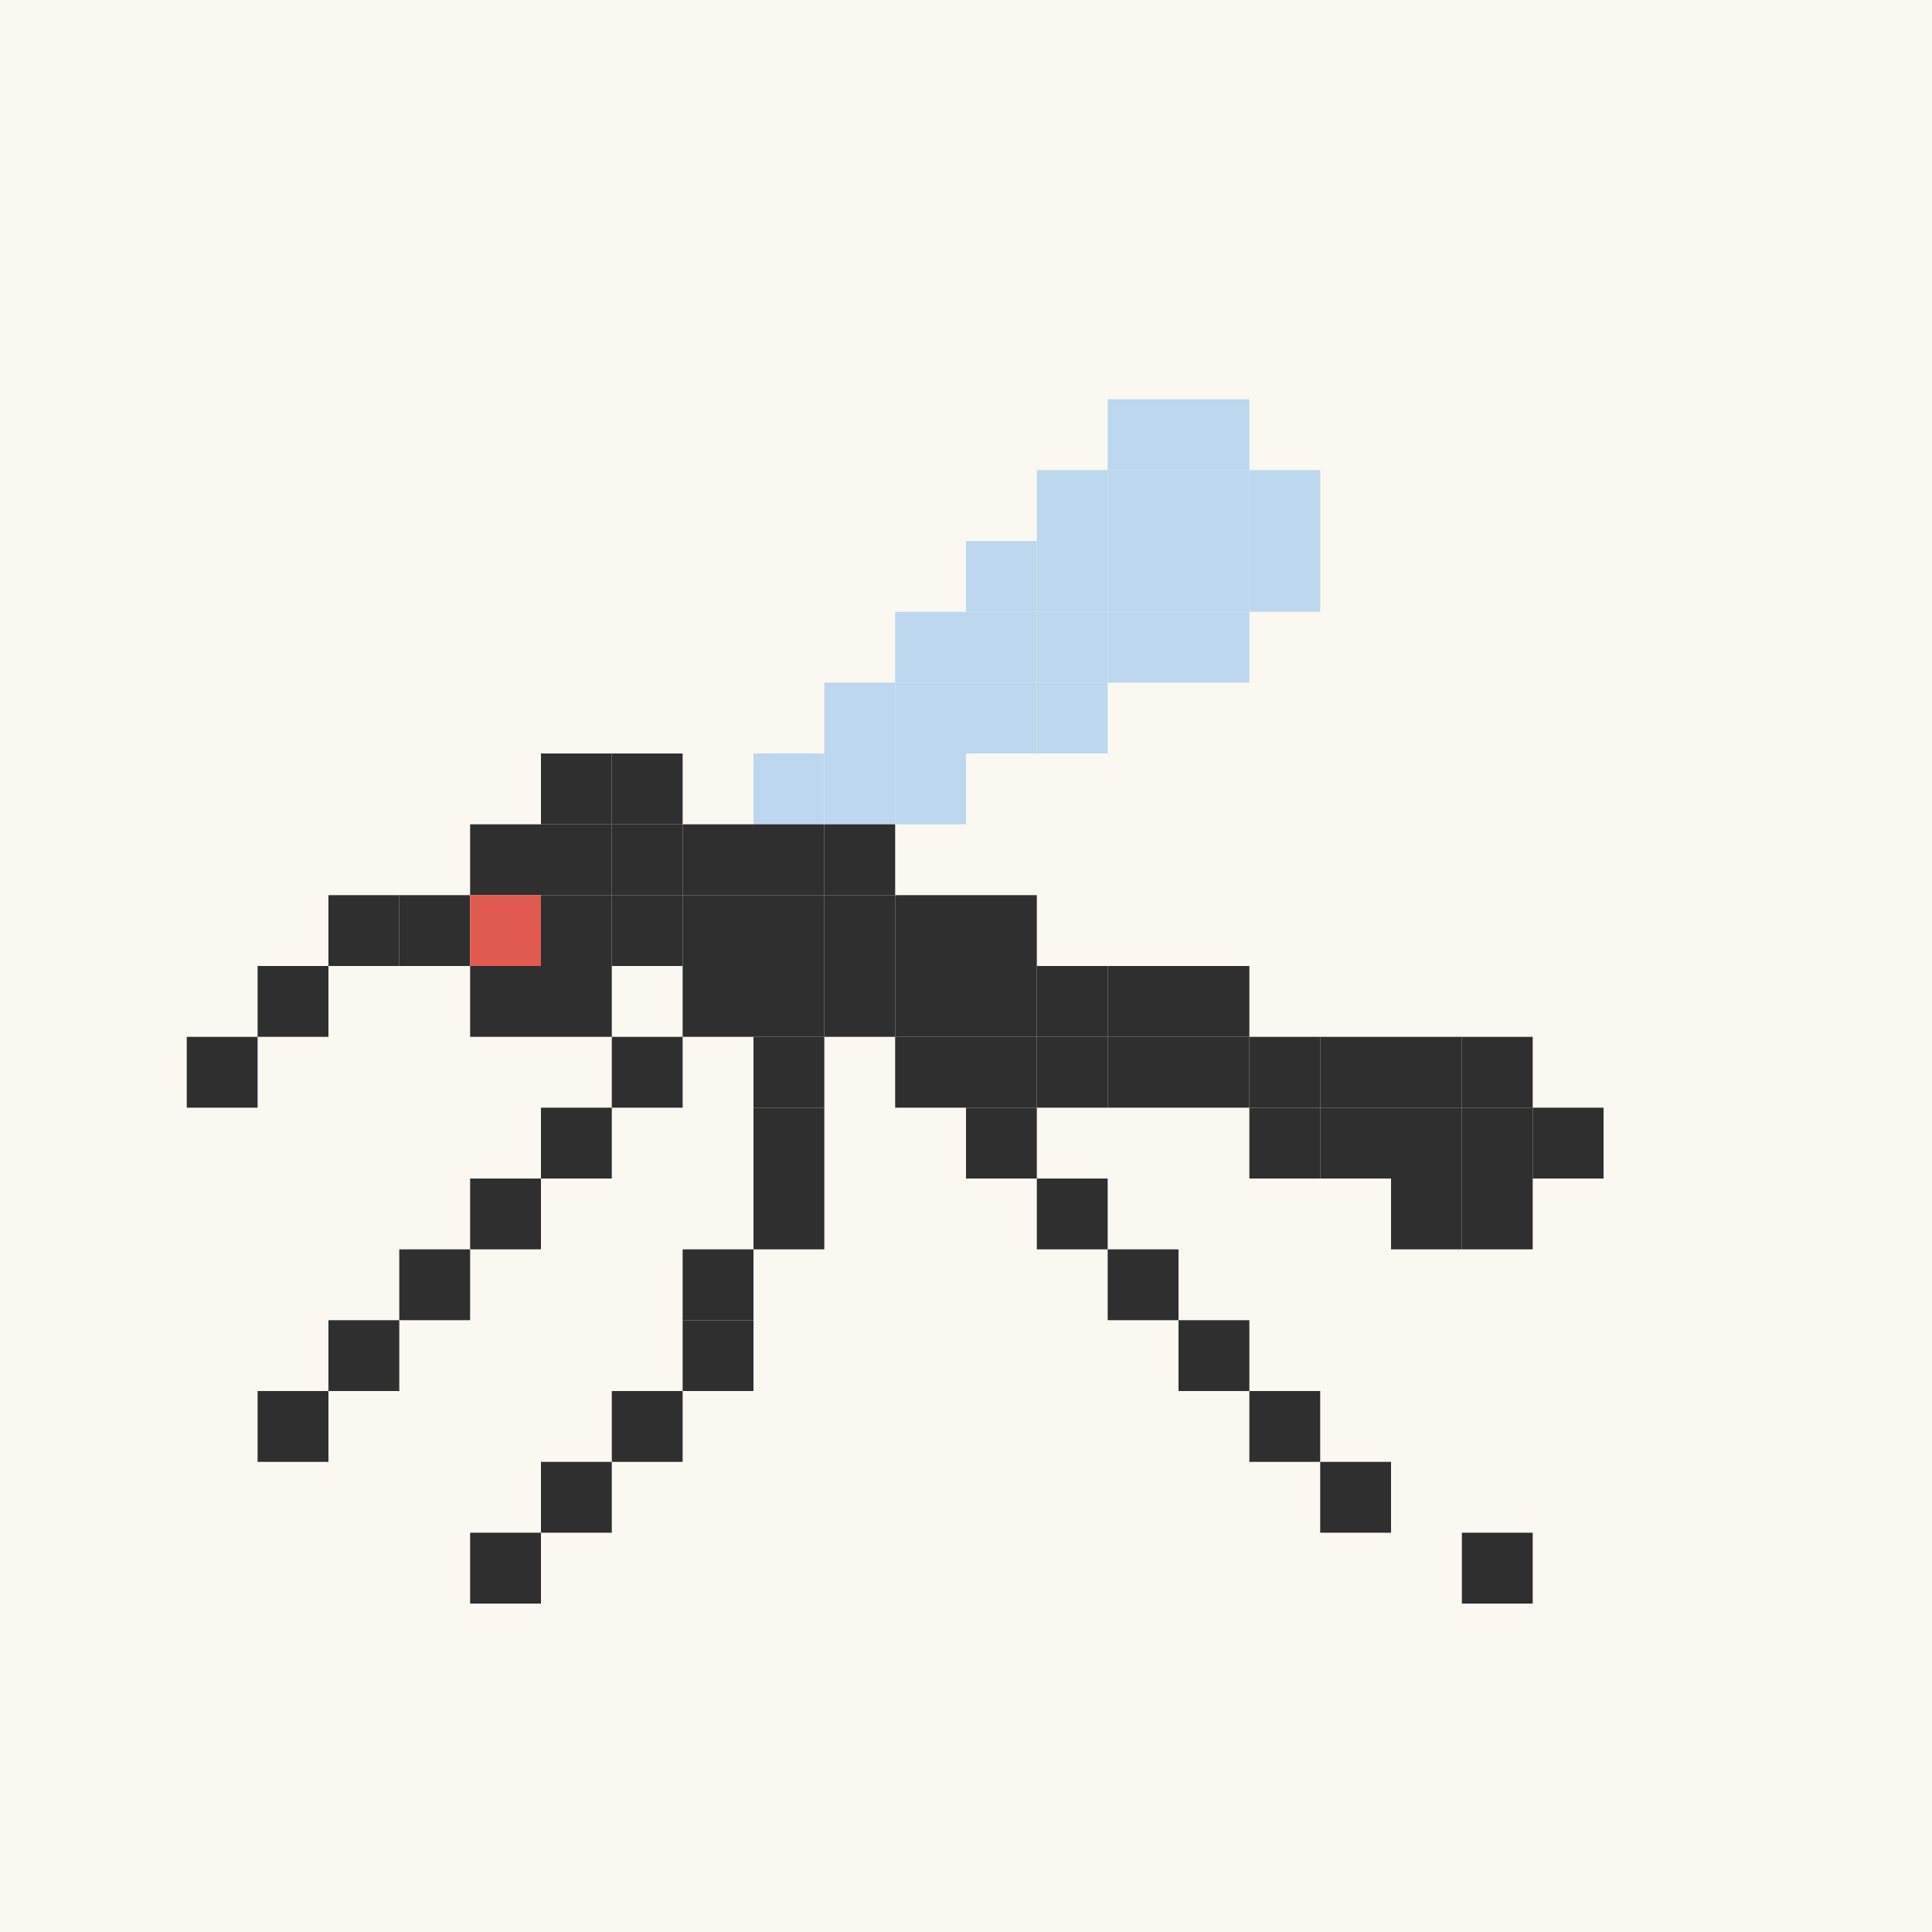
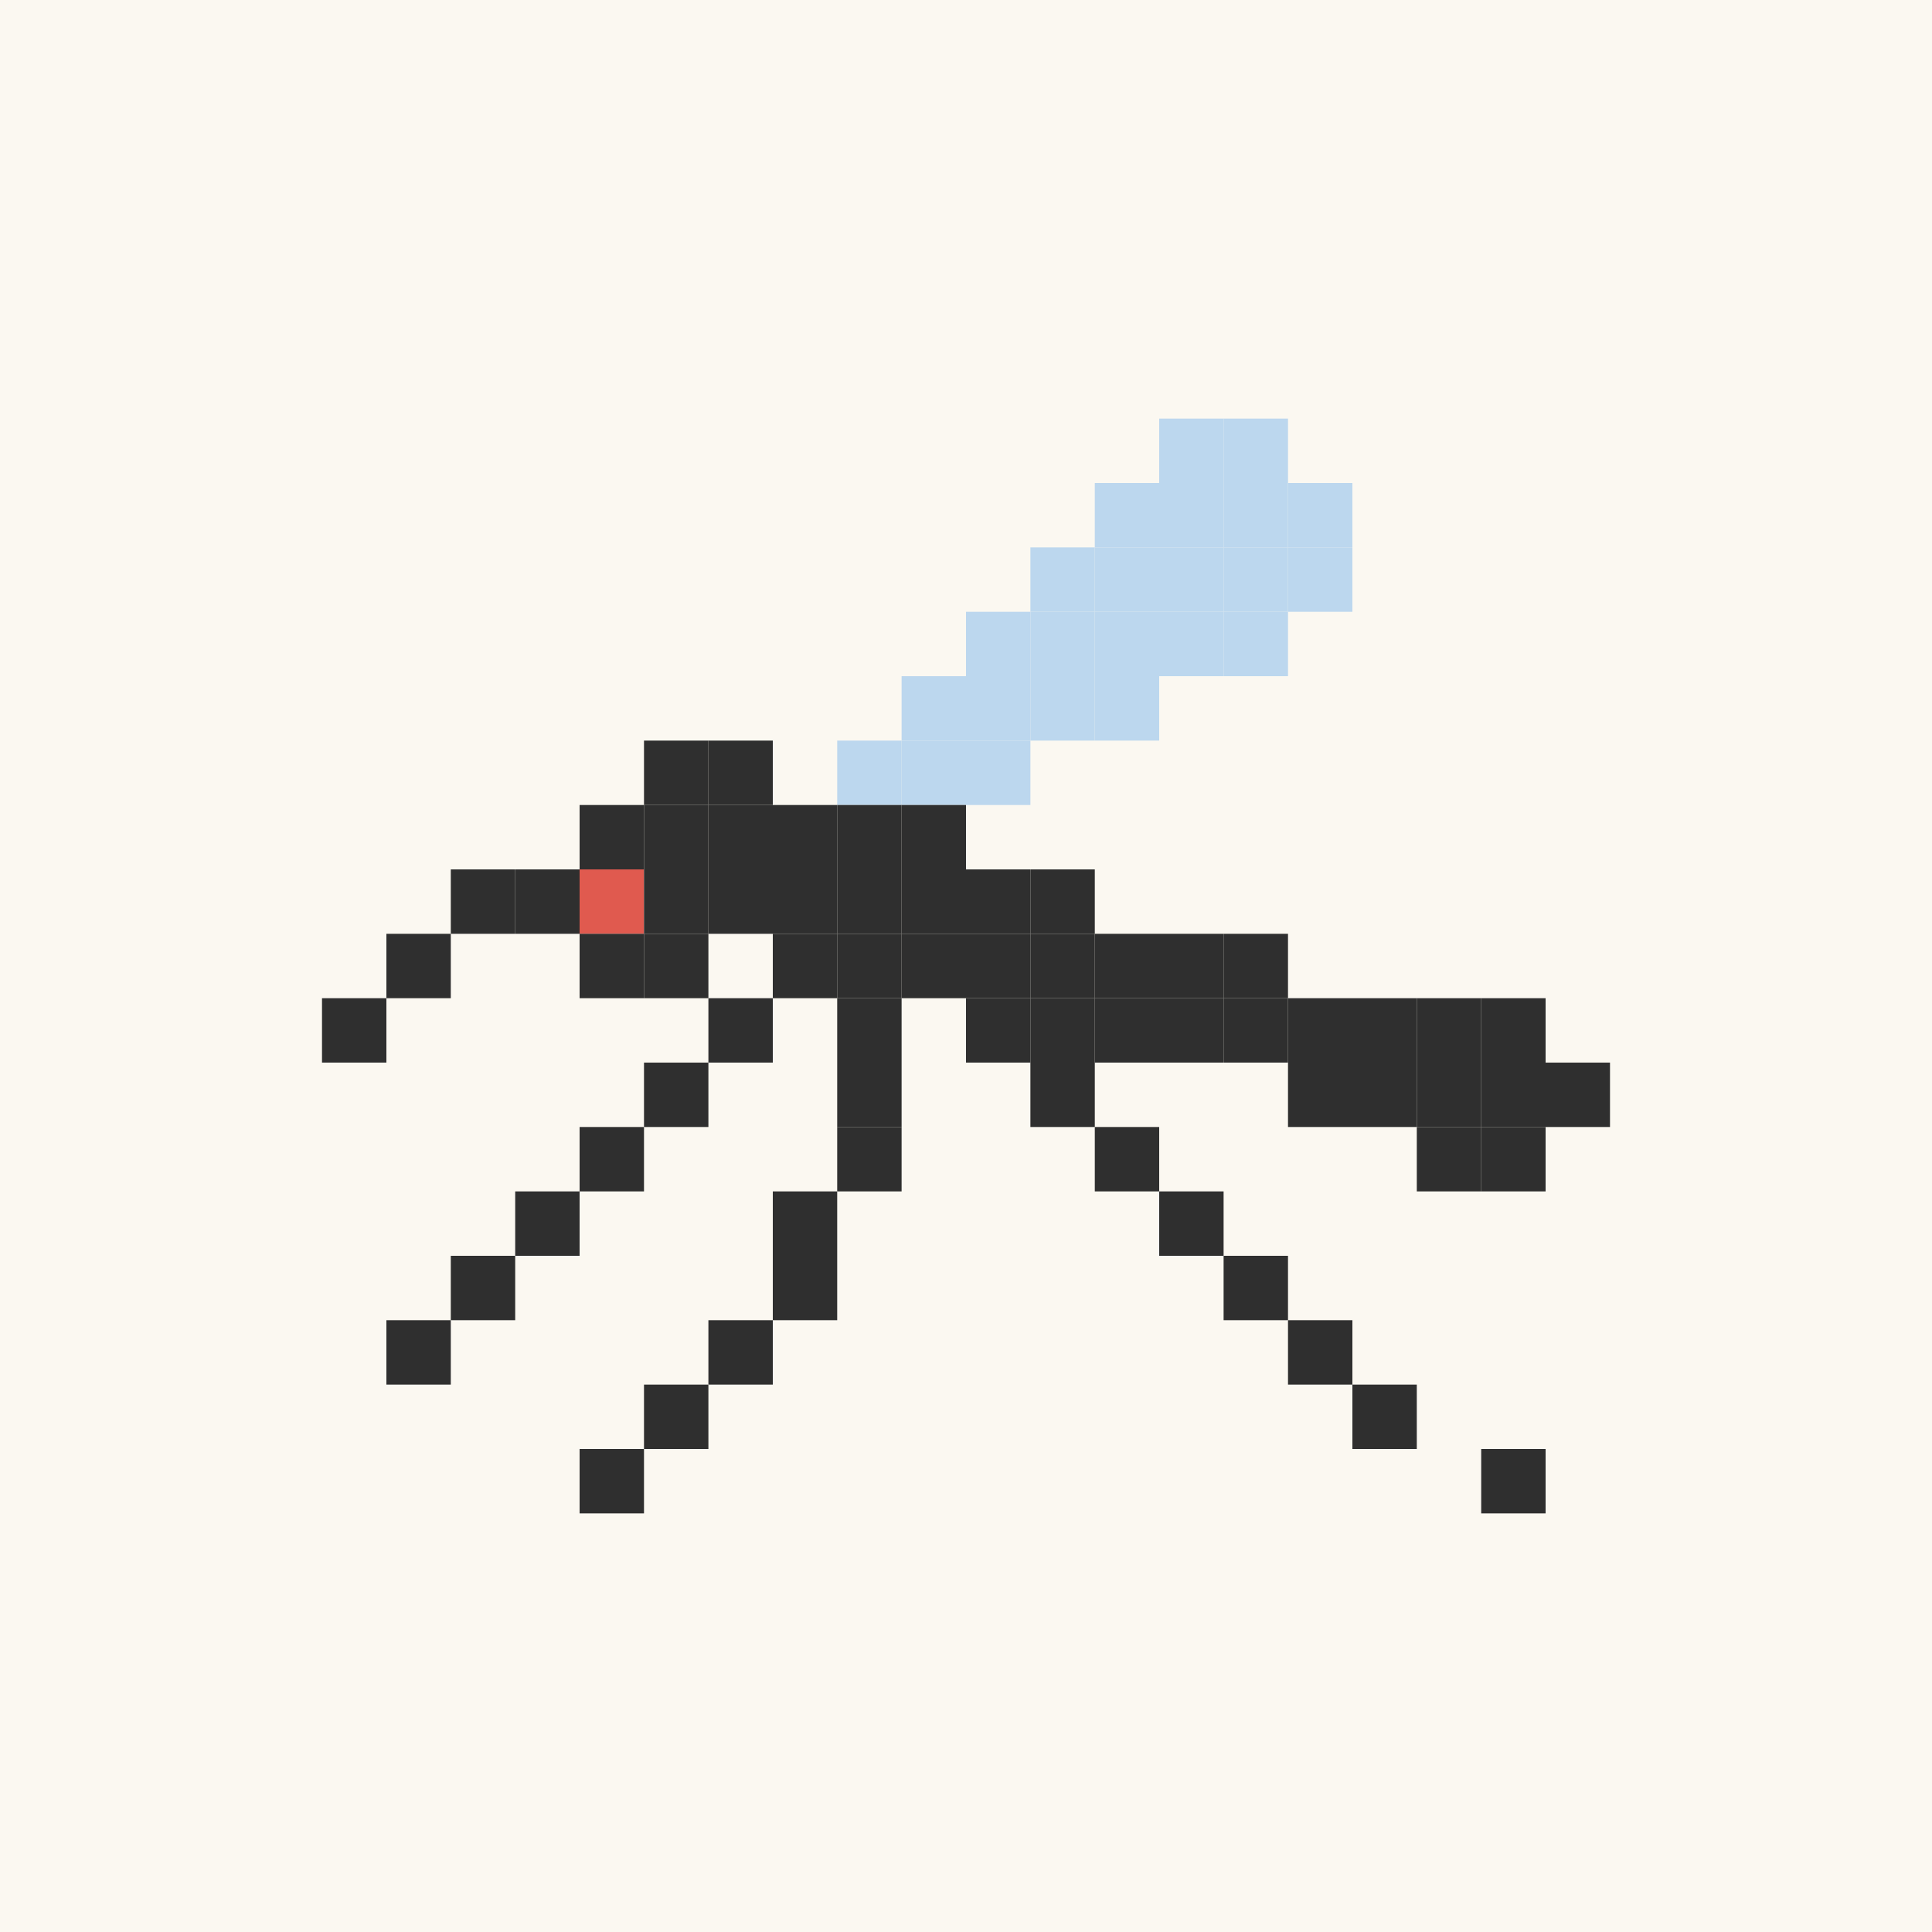
<svg xmlns="http://www.w3.org/2000/svg" viewBox="0 0 600 600" width="600" height="600" role="img" aria-label="Pixelated mosquito">
  <rect width="600" height="600" fill="#fbf8f1" />
-   <rect x="344" y="124" width="22" height="22" fill="#bcd7ee" />
-   <rect x="366" y="124" width="22" height="22" fill="#bcd7ee" />
-   <rect x="322" y="146" width="22" height="22" fill="#bcd7ee" />
-   <rect x="344" y="146" width="22" height="22" fill="#bcd7ee" />
-   <rect x="366" y="146" width="22" height="22" fill="#bcd7ee" />
-   <rect x="388" y="146" width="22" height="22" fill="#bcd7ee" />
-   <rect x="300" y="168" width="22" height="22" fill="#bcd7ee" />
-   <rect x="322" y="168" width="22" height="22" fill="#bcd7ee" />
-   <rect x="344" y="168" width="22" height="22" fill="#bcd7ee" />
-   <rect x="366" y="168" width="22" height="22" fill="#bcd7ee" />
-   <rect x="388" y="168" width="22" height="22" fill="#bcd7ee" />
-   <rect x="278" y="190" width="22" height="22" fill="#bcd7ee" />
-   <rect x="300" y="190" width="22" height="22" fill="#bcd7ee" />
-   <rect x="322" y="190" width="22" height="22" fill="#bcd7ee" />
-   <rect x="344" y="190" width="22" height="22" fill="#bcd7ee" />
-   <rect x="366" y="190" width="22" height="22" fill="#bcd7ee" />
-   <rect x="256" y="212" width="22" height="22" fill="#bcd7ee" />
-   <rect x="278" y="212" width="22" height="22" fill="#bcd7ee" />
-   <rect x="300" y="212" width="22" height="22" fill="#bcd7ee" />
-   <rect x="322" y="212" width="22" height="22" fill="#bcd7ee" />
-   <rect x="168" y="234" width="22" height="22" fill="#2f2f2f" />
-   <rect x="190" y="234" width="22" height="22" fill="#2f2f2f" />
-   <rect x="234" y="234" width="22" height="22" fill="#bcd7ee" />
-   <rect x="256" y="234" width="22" height="22" fill="#bcd7ee" />
-   <rect x="278" y="234" width="22" height="22" fill="#bcd7ee" />
-   <rect x="146" y="256" width="22" height="22" fill="#2f2f2f" />
-   <rect x="168" y="256" width="22" height="22" fill="#2f2f2f" />
-   <rect x="190" y="256" width="22" height="22" fill="#2f2f2f" />
-   <rect x="212" y="256" width="22" height="22" fill="#2f2f2f" />
-   <rect x="234" y="256" width="22" height="22" fill="#2f2f2f" />
-   <rect x="256" y="256" width="22" height="22" fill="#2f2f2f" />
-   <rect x="102" y="278" width="22" height="22" fill="#2f2f2f" />
-   <rect x="124" y="278" width="22" height="22" fill="#2f2f2f" />
-   <rect x="146" y="278" width="22" height="22" fill="#e05a4f" />
-   <rect x="168" y="278" width="22" height="22" fill="#2f2f2f" />
-   <rect x="190" y="278" width="22" height="22" fill="#2f2f2f" />
-   <rect x="212" y="278" width="22" height="22" fill="#2f2f2f" />
-   <rect x="234" y="278" width="22" height="22" fill="#2f2f2f" />
-   <rect x="256" y="278" width="22" height="22" fill="#2f2f2f" />
-   <rect x="278" y="278" width="22" height="22" fill="#2f2f2f" />
-   <rect x="300" y="278" width="22" height="22" fill="#2f2f2f" />
-   <rect x="80" y="300" width="22" height="22" fill="#2f2f2f" />
-   <rect x="146" y="300" width="22" height="22" fill="#2f2f2f" />
-   <rect x="168" y="300" width="22" height="22" fill="#2f2f2f" />
-   <rect x="212" y="300" width="22" height="22" fill="#2f2f2f" />
-   <rect x="234" y="300" width="22" height="22" fill="#2f2f2f" />
-   <rect x="256" y="300" width="22" height="22" fill="#2f2f2f" />
-   <rect x="278" y="300" width="22" height="22" fill="#2f2f2f" />
-   <rect x="300" y="300" width="22" height="22" fill="#2f2f2f" />
-   <rect x="322" y="300" width="22" height="22" fill="#2f2f2f" />
-   <rect x="344" y="300" width="22" height="22" fill="#2f2f2f" />
-   <rect x="366" y="300" width="22" height="22" fill="#2f2f2f" />
-   <rect x="58" y="322" width="22" height="22" fill="#2f2f2f" />
-   <rect x="190" y="322" width="22" height="22" fill="#2f2f2f" />
-   <rect x="234" y="322" width="22" height="22" fill="#2f2f2f" />
-   <rect x="278" y="322" width="22" height="22" fill="#2f2f2f" />
-   <rect x="300" y="322" width="22" height="22" fill="#2f2f2f" />
-   <rect x="322" y="322" width="22" height="22" fill="#2f2f2f" />
-   <rect x="344" y="322" width="22" height="22" fill="#2f2f2f" />
-   <rect x="366" y="322" width="22" height="22" fill="#2f2f2f" />
-   <rect x="388" y="322" width="22" height="22" fill="#2f2f2f" />
-   <rect x="410" y="322" width="22" height="22" fill="#2f2f2f" />
-   <rect x="432" y="322" width="22" height="22" fill="#2f2f2f" />
-   <rect x="454" y="322" width="22" height="22" fill="#2f2f2f" />
-   <rect x="168" y="344" width="22" height="22" fill="#2f2f2f" />
-   <rect x="234" y="344" width="22" height="22" fill="#2f2f2f" />
-   <rect x="300" y="344" width="22" height="22" fill="#2f2f2f" />
-   <rect x="388" y="344" width="22" height="22" fill="#2f2f2f" />
-   <rect x="410" y="344" width="22" height="22" fill="#2f2f2f" />
-   <rect x="432" y="344" width="22" height="22" fill="#2f2f2f" />
-   <rect x="454" y="344" width="22" height="22" fill="#2f2f2f" />
-   <rect x="476" y="344" width="22" height="22" fill="#2f2f2f" />
-   <rect x="146" y="366" width="22" height="22" fill="#2f2f2f" />
-   <rect x="234" y="366" width="22" height="22" fill="#2f2f2f" />
-   <rect x="322" y="366" width="22" height="22" fill="#2f2f2f" />
-   <rect x="432" y="366" width="22" height="22" fill="#2f2f2f" />
-   <rect x="454" y="366" width="22" height="22" fill="#2f2f2f" />
-   <rect x="124" y="388" width="22" height="22" fill="#2f2f2f" />
-   <rect x="212" y="388" width="22" height="22" fill="#2f2f2f" />
-   <rect x="344" y="388" width="22" height="22" fill="#2f2f2f" />
-   <rect x="102" y="410" width="22" height="22" fill="#2f2f2f" />
-   <rect x="212" y="410" width="22" height="22" fill="#2f2f2f" />
-   <rect x="366" y="410" width="22" height="22" fill="#2f2f2f" />
-   <rect x="80" y="432" width="22" height="22" fill="#2f2f2f" />
-   <rect x="190" y="432" width="22" height="22" fill="#2f2f2f" />
-   <rect x="388" y="432" width="22" height="22" fill="#2f2f2f" />
-   <rect x="168" y="454" width="22" height="22" fill="#2f2f2f" />
-   <rect x="410" y="454" width="22" height="22" fill="#2f2f2f" />
-   <rect x="146" y="476" width="22" height="22" fill="#2f2f2f" />
-   <rect x="454" y="476" width="22" height="22" fill="#2f2f2f" />
+   <rect x="360" y="130" width="20" height="20" fill="#bcd7ee" />
+   <rect x="380" y="130" width="20" height="20" fill="#bcd7ee" />
+   <rect x="340" y="150" width="20" height="20" fill="#bcd7ee" />
+   <rect x="360" y="150" width="20" height="20" fill="#bcd7ee" />
+   <rect x="380" y="150" width="20" height="20" fill="#bcd7ee" />
+   <rect x="400" y="150" width="20" height="20" fill="#bcd7ee" />
+   <rect x="320" y="170" width="20" height="20" fill="#bcd7ee" />
+   <rect x="340" y="170" width="20" height="20" fill="#bcd7ee" />
+   <rect x="360" y="170" width="20" height="20" fill="#bcd7ee" />
+   <rect x="380" y="170" width="20" height="20" fill="#bcd7ee" />
+   <rect x="400" y="170" width="20" height="20" fill="#bcd7ee" />
+   <rect x="300" y="190" width="20" height="20" fill="#bcd7ee" />
+   <rect x="320" y="190" width="20" height="20" fill="#bcd7ee" />
+   <rect x="340" y="190" width="20" height="20" fill="#bcd7ee" />
+   <rect x="360" y="190" width="20" height="20" fill="#bcd7ee" />
+   <rect x="380" y="190" width="20" height="20" fill="#bcd7ee" />
+   <rect x="280" y="210" width="20" height="20" fill="#bcd7ee" />
+   <rect x="300" y="210" width="20" height="20" fill="#bcd7ee" />
+   <rect x="320" y="210" width="20" height="20" fill="#bcd7ee" />
+   <rect x="340" y="210" width="20" height="20" fill="#bcd7ee" />
+   <rect x="200" y="230" width="20" height="20" fill="#2f2f2f" />
+   <rect x="220" y="230" width="20" height="20" fill="#2f2f2f" />
+   <rect x="260" y="230" width="20" height="20" fill="#bcd7ee" />
+   <rect x="280" y="230" width="20" height="20" fill="#bcd7ee" />
+   <rect x="300" y="230" width="20" height="20" fill="#bcd7ee" />
+   <rect x="180" y="250" width="20" height="20" fill="#2f2f2f" />
+   <rect x="200" y="250" width="20" height="20" fill="#2f2f2f" />
+   <rect x="220" y="250" width="20" height="20" fill="#2f2f2f" />
+   <rect x="240" y="250" width="20" height="20" fill="#2f2f2f" />
+   <rect x="260" y="250" width="20" height="20" fill="#2f2f2f" />
+   <rect x="280" y="250" width="20" height="20" fill="#2f2f2f" />
+   <rect x="140" y="270" width="20" height="20" fill="#2f2f2f" />
+   <rect x="160" y="270" width="20" height="20" fill="#2f2f2f" />
+   <rect x="180" y="270" width="20" height="20" fill="#e05a4f" />
+   <rect x="200" y="270" width="20" height="20" fill="#2f2f2f" />
+   <rect x="220" y="270" width="20" height="20" fill="#2f2f2f" />
+   <rect x="240" y="270" width="20" height="20" fill="#2f2f2f" />
+   <rect x="260" y="270" width="20" height="20" fill="#2f2f2f" />
+   <rect x="280" y="270" width="20" height="20" fill="#2f2f2f" />
+   <rect x="300" y="270" width="20" height="20" fill="#2f2f2f" />
+   <rect x="320" y="270" width="20" height="20" fill="#2f2f2f" />
+   <rect x="120" y="290" width="20" height="20" fill="#2f2f2f" />
+   <rect x="180" y="290" width="20" height="20" fill="#2f2f2f" />
+   <rect x="200" y="290" width="20" height="20" fill="#2f2f2f" />
+   <rect x="240" y="290" width="20" height="20" fill="#2f2f2f" />
+   <rect x="260" y="290" width="20" height="20" fill="#2f2f2f" />
+   <rect x="280" y="290" width="20" height="20" fill="#2f2f2f" />
+   <rect x="300" y="290" width="20" height="20" fill="#2f2f2f" />
+   <rect x="320" y="290" width="20" height="20" fill="#2f2f2f" />
+   <rect x="340" y="290" width="20" height="20" fill="#2f2f2f" />
+   <rect x="360" y="290" width="20" height="20" fill="#2f2f2f" />
+   <rect x="380" y="290" width="20" height="20" fill="#2f2f2f" />
+   <rect x="100" y="310" width="20" height="20" fill="#2f2f2f" />
+   <rect x="220" y="310" width="20" height="20" fill="#2f2f2f" />
+   <rect x="260" y="310" width="20" height="20" fill="#2f2f2f" />
+   <rect x="300" y="310" width="20" height="20" fill="#2f2f2f" />
+   <rect x="320" y="310" width="20" height="20" fill="#2f2f2f" />
+   <rect x="340" y="310" width="20" height="20" fill="#2f2f2f" />
+   <rect x="360" y="310" width="20" height="20" fill="#2f2f2f" />
+   <rect x="380" y="310" width="20" height="20" fill="#2f2f2f" />
+   <rect x="400" y="310" width="20" height="20" fill="#2f2f2f" />
+   <rect x="420" y="310" width="20" height="20" fill="#2f2f2f" />
+   <rect x="440" y="310" width="20" height="20" fill="#2f2f2f" />
+   <rect x="460" y="310" width="20" height="20" fill="#2f2f2f" />
+   <rect x="200" y="330" width="20" height="20" fill="#2f2f2f" />
+   <rect x="260" y="330" width="20" height="20" fill="#2f2f2f" />
+   <rect x="320" y="330" width="20" height="20" fill="#2f2f2f" />
+   <rect x="400" y="330" width="20" height="20" fill="#2f2f2f" />
+   <rect x="420" y="330" width="20" height="20" fill="#2f2f2f" />
+   <rect x="440" y="330" width="20" height="20" fill="#2f2f2f" />
+   <rect x="460" y="330" width="20" height="20" fill="#2f2f2f" />
+   <rect x="480" y="330" width="20" height="20" fill="#2f2f2f" />
+   <rect x="180" y="350" width="20" height="20" fill="#2f2f2f" />
+   <rect x="260" y="350" width="20" height="20" fill="#2f2f2f" />
+   <rect x="340" y="350" width="20" height="20" fill="#2f2f2f" />
+   <rect x="440" y="350" width="20" height="20" fill="#2f2f2f" />
+   <rect x="460" y="350" width="20" height="20" fill="#2f2f2f" />
+   <rect x="160" y="370" width="20" height="20" fill="#2f2f2f" />
+   <rect x="240" y="370" width="20" height="20" fill="#2f2f2f" />
+   <rect x="360" y="370" width="20" height="20" fill="#2f2f2f" />
+   <rect x="140" y="390" width="20" height="20" fill="#2f2f2f" />
+   <rect x="240" y="390" width="20" height="20" fill="#2f2f2f" />
+   <rect x="380" y="390" width="20" height="20" fill="#2f2f2f" />
+   <rect x="120" y="410" width="20" height="20" fill="#2f2f2f" />
+   <rect x="220" y="410" width="20" height="20" fill="#2f2f2f" />
+   <rect x="400" y="410" width="20" height="20" fill="#2f2f2f" />
+   <rect x="200" y="430" width="20" height="20" fill="#2f2f2f" />
+   <rect x="420" y="430" width="20" height="20" fill="#2f2f2f" />
+   <rect x="180" y="450" width="20" height="20" fill="#2f2f2f" />
+   <rect x="460" y="450" width="20" height="20" fill="#2f2f2f" />
</svg>
